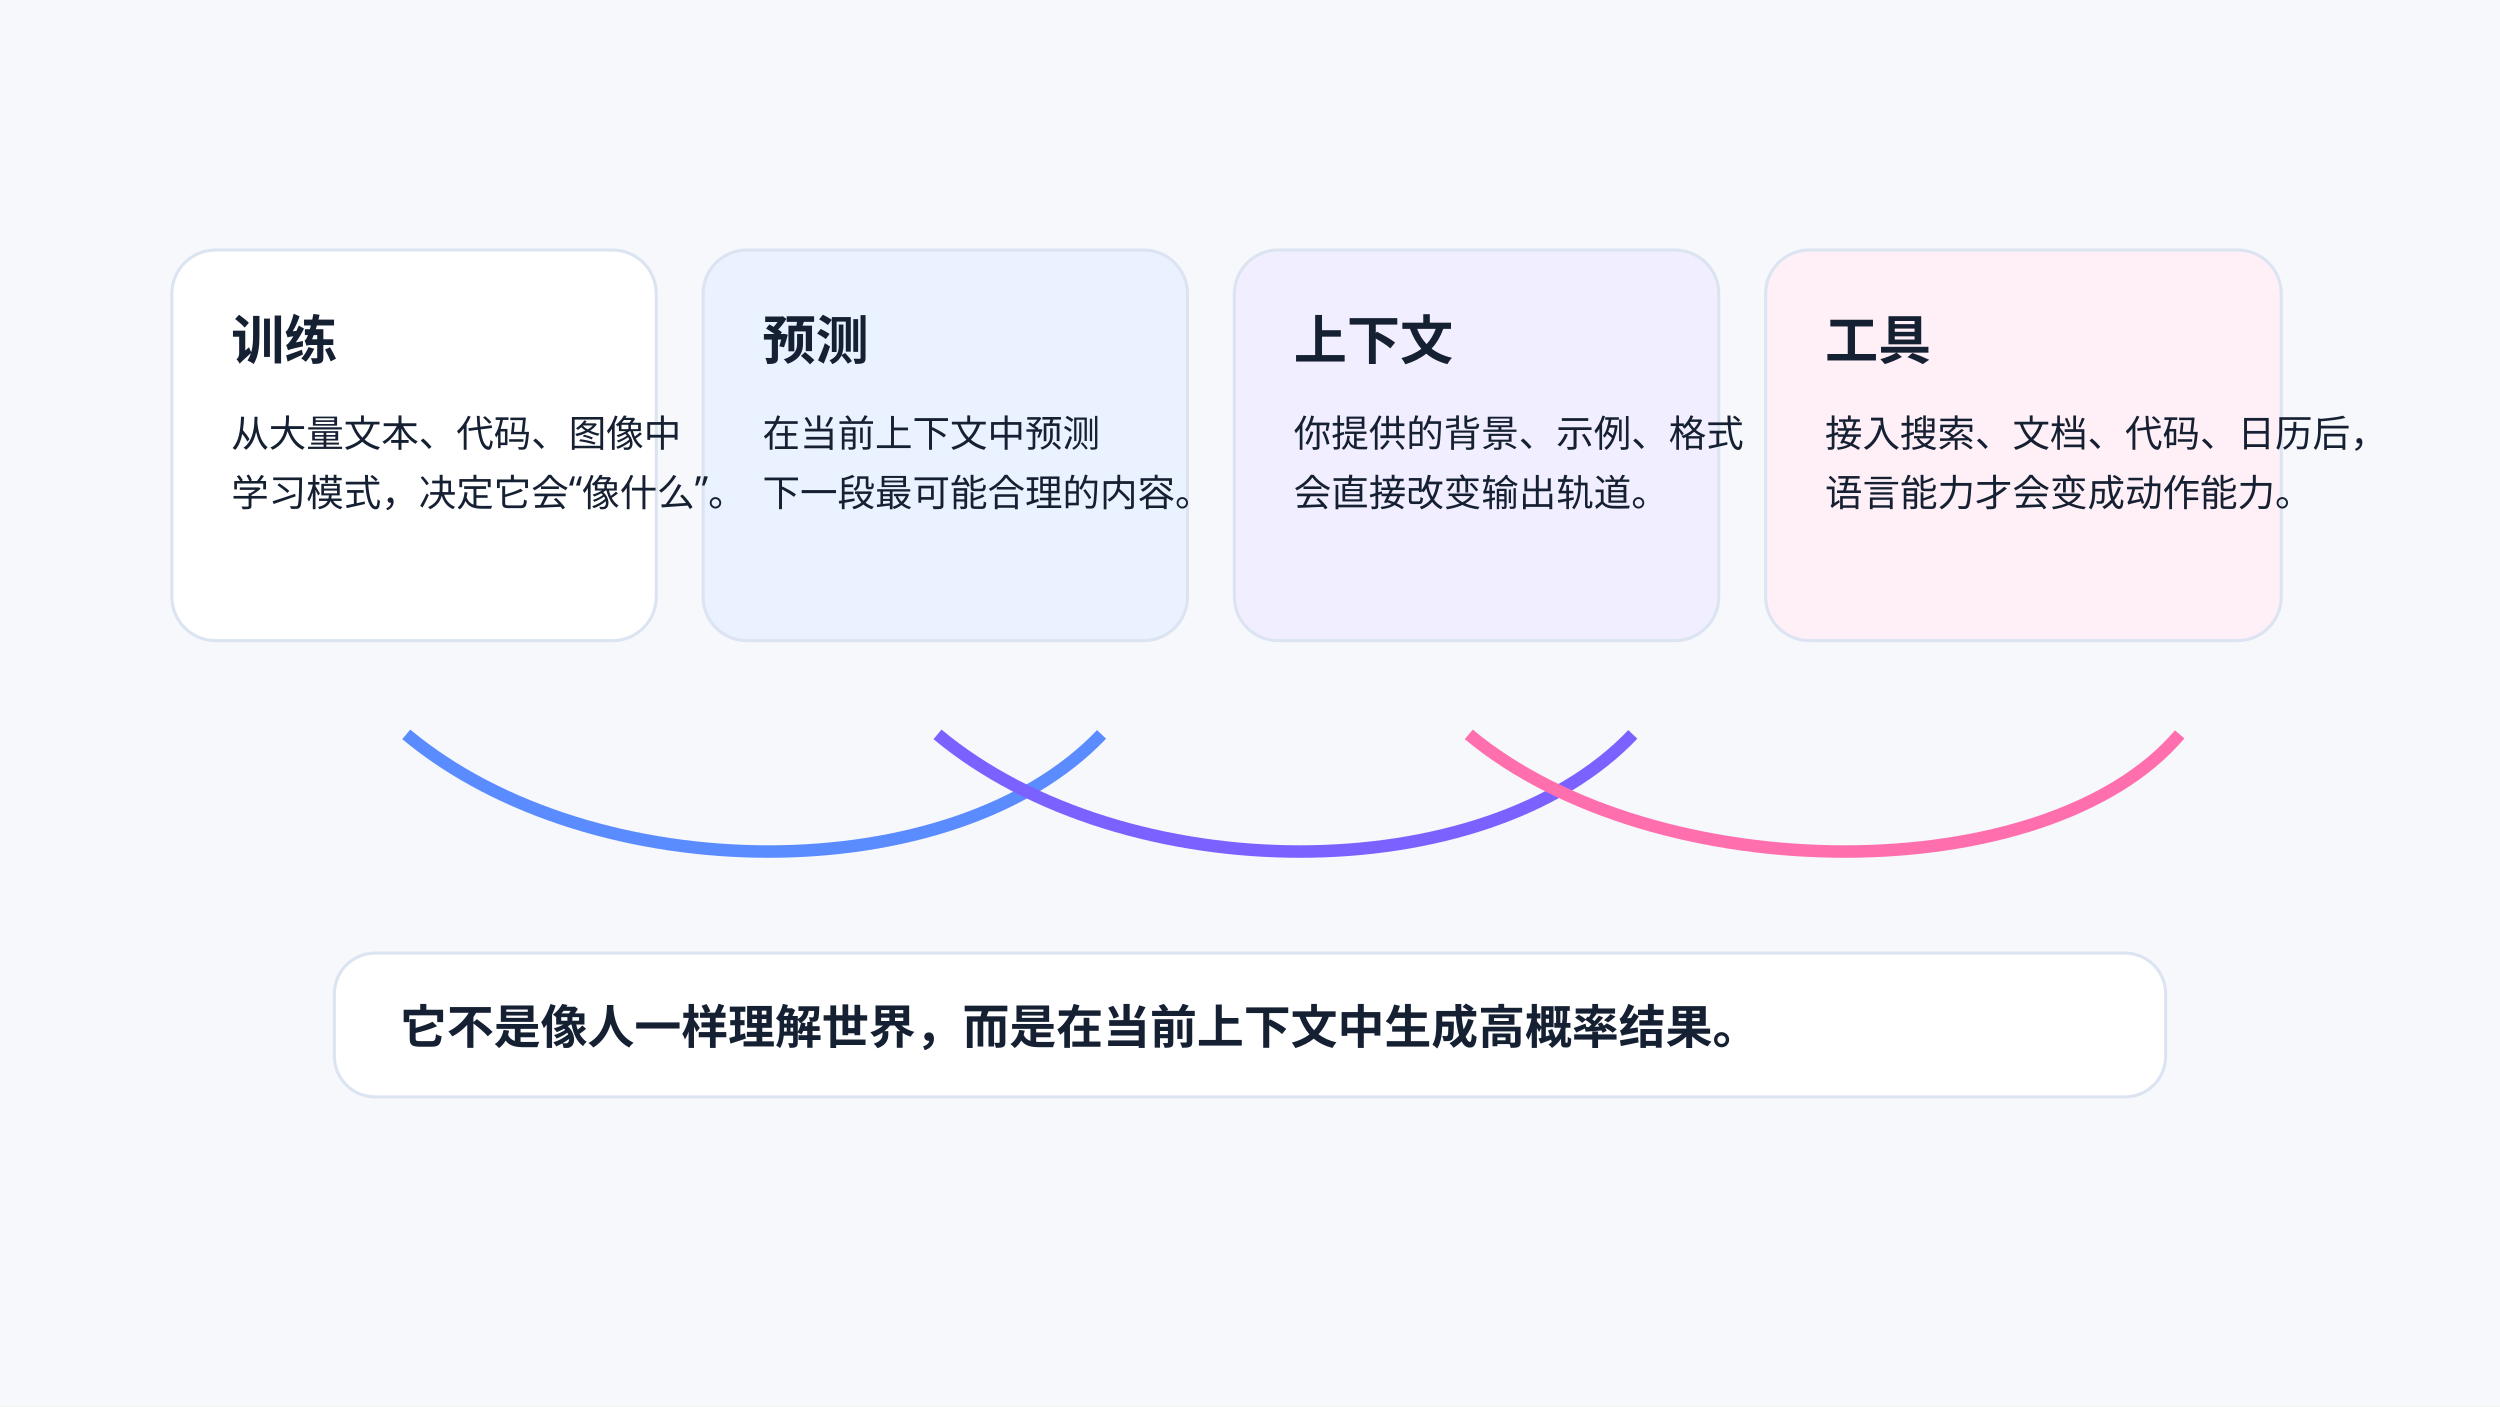
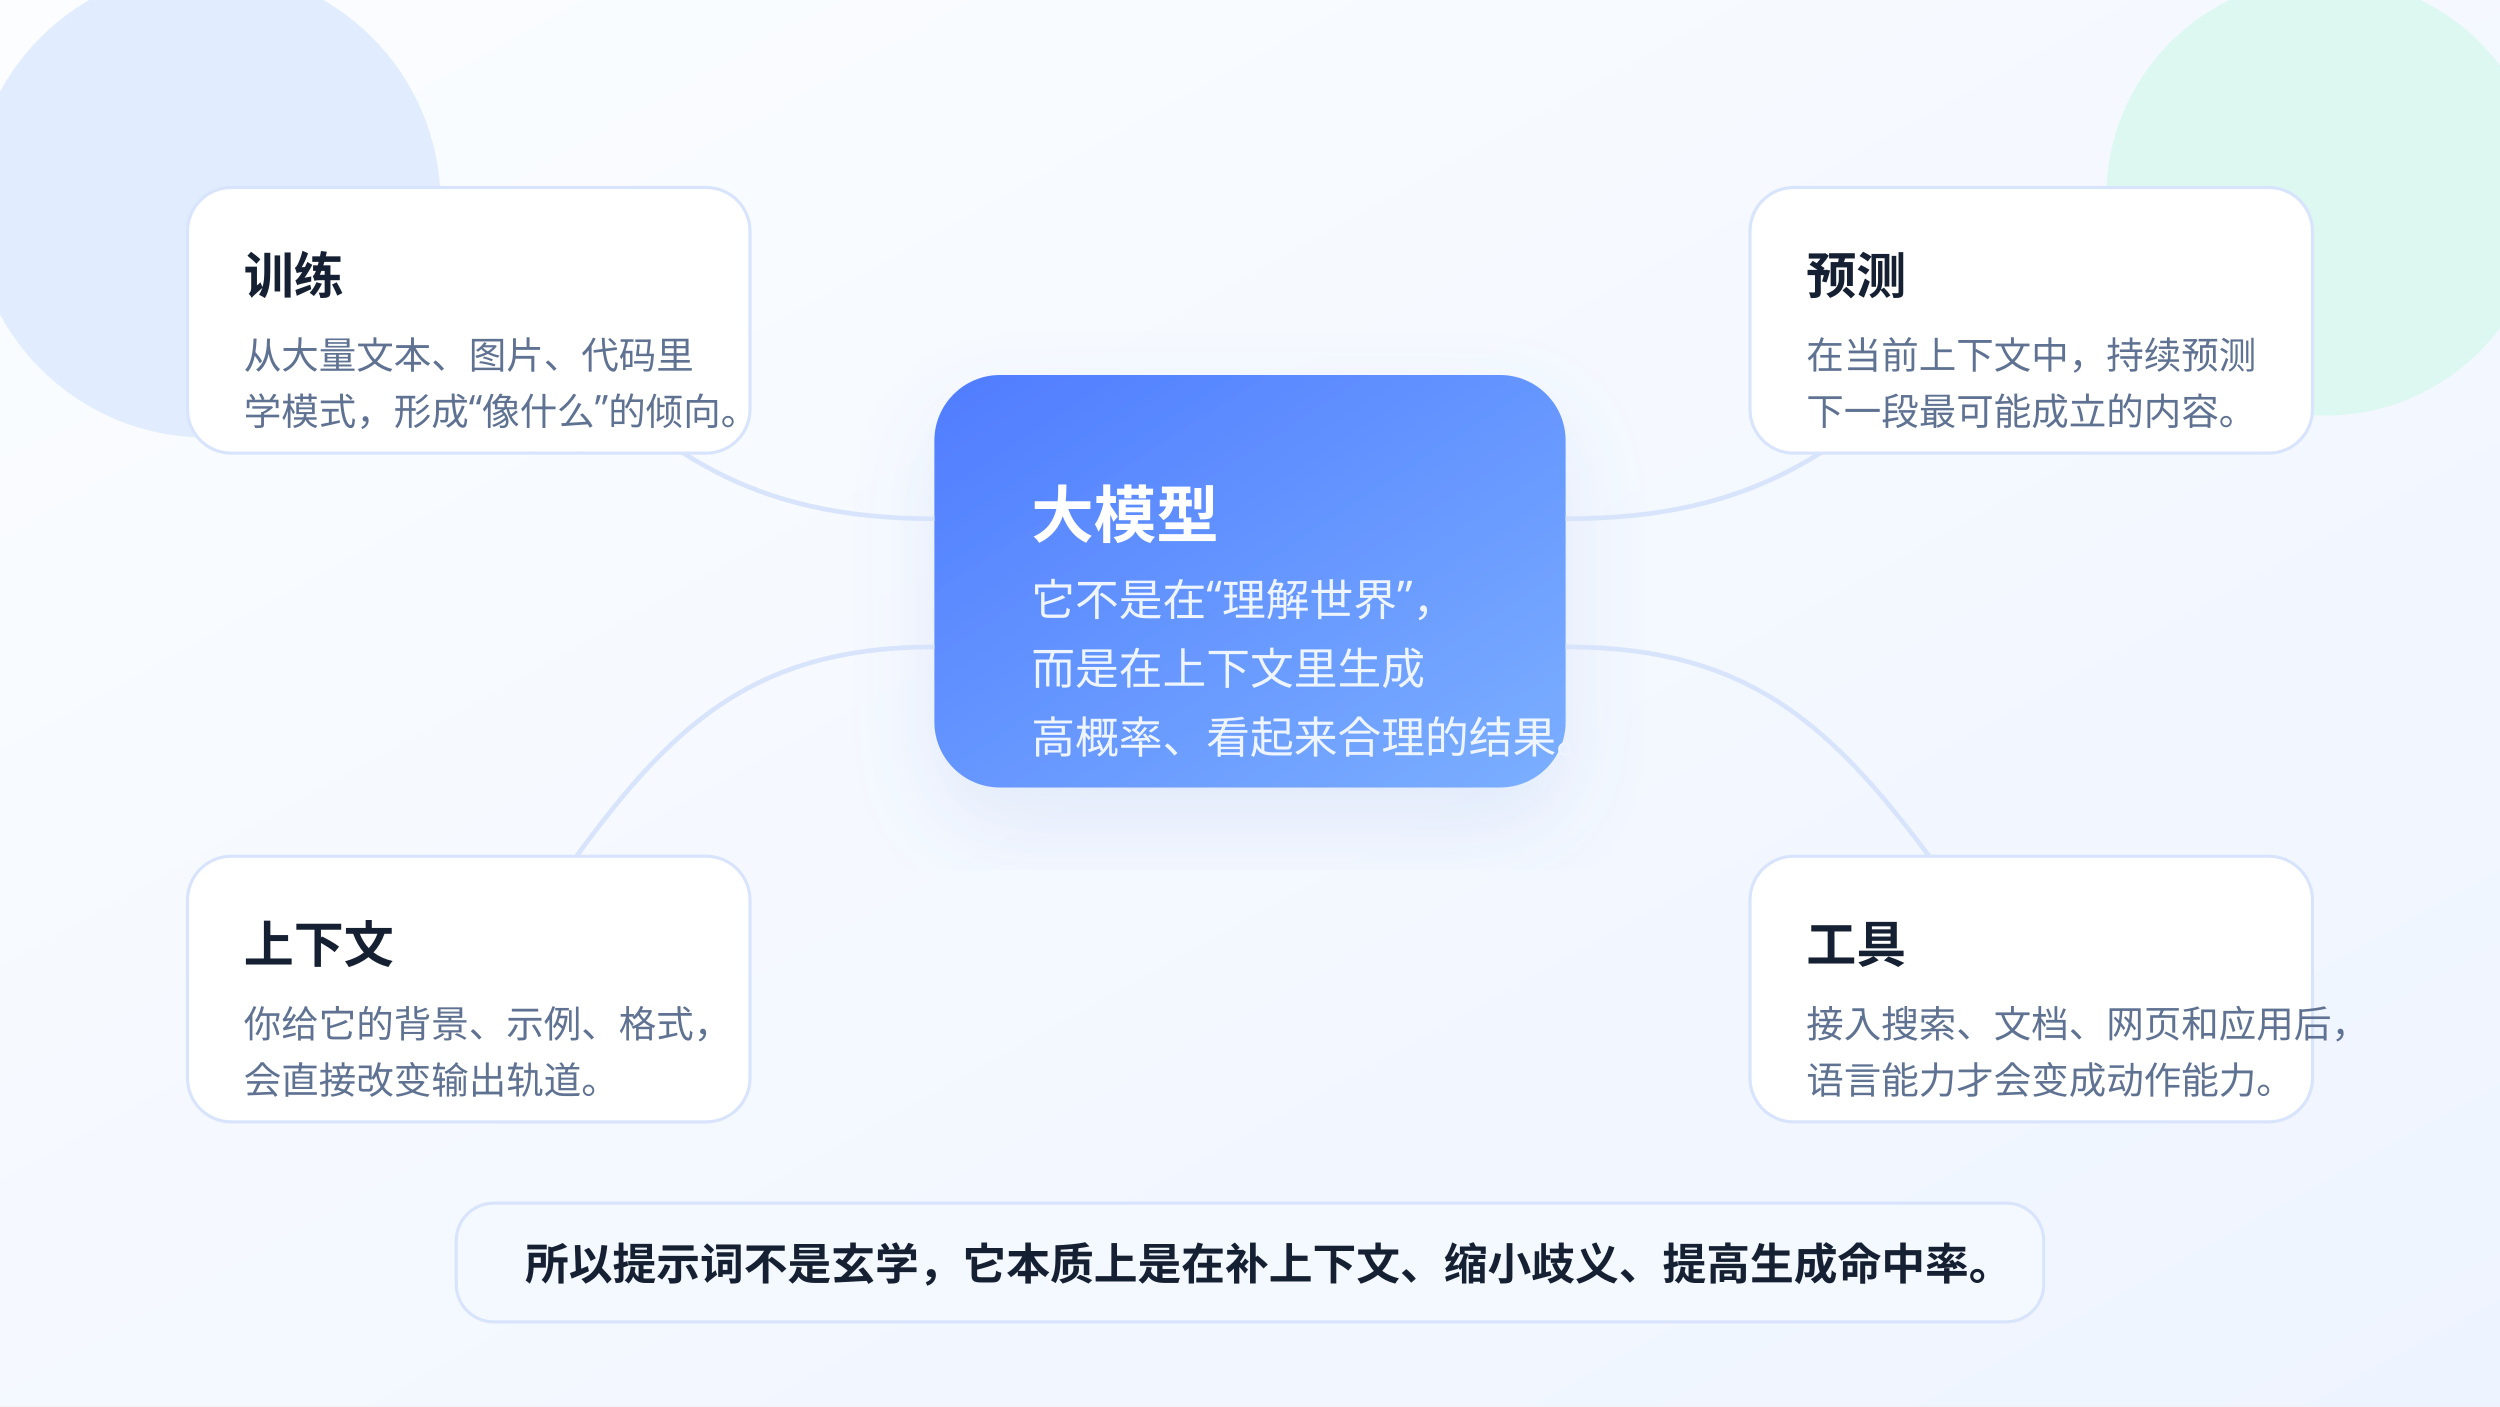
<svg xmlns="http://www.w3.org/2000/svg" width="1600" height="900" viewBox="0 0 1600 900">
-   <rect width="1600" height="900" fill="#F6F8FC" />
-   <rect x="110" y="160" width="310" height="250" rx="28" fill="#FFFFFF" stroke="#DCE4F1" stroke-width="2" />
-   <rect x="450" y="160" width="310" height="250" rx="28" fill="#EAF1FF" stroke="#DCE4F1" stroke-width="2" />
-   <rect x="790" y="160" width="310" height="250" rx="28" fill="#F1EEFF" stroke="#DCE4F1" stroke-width="2" />
-   <rect x="1130" y="160" width="330" height="250" rx="28" fill="#FFF0F7" stroke="#DCE4F1" stroke-width="2" />
-   <g font-family="'Microsoft YaHei UI', sans-serif" fill="#162033">
-     <text x="148" y="230" font-size="34" font-weight="700">训练</text>
-     <text x="148" y="286" font-size="24">从大量文本、代码、图像中</text>
-     <text x="148" y="324" font-size="24">学习模式，决定它会“像什么”。</text>
-     <text x="488" y="230" font-size="34" font-weight="700">预测</text>
-     <text x="488" y="286" font-size="24">在当前上下文中预测</text>
-     <text x="488" y="324" font-size="24">下一段最可能合理的内容。</text>
-     <text x="828" y="230" font-size="34" font-weight="700">上下文</text>
-     <text x="828" y="286" font-size="24">你提供的背景、示例、格式</text>
-     <text x="828" y="324" font-size="24">会直接改变输出轨道。</text>
-     <text x="1168" y="230" font-size="34" font-weight="700">工具</text>
-     <text x="1168" y="286" font-size="24">接入搜索、文档、代码、日历后，</text>
-     <text x="1168" y="324" font-size="24">语言能力才会变成动作能力。</text>
+   <defs>
+     <linearGradient id="bg" x1="0" y1="0" x2="1" y2="1">
+       <stop offset="0%" stop-color="#FBFDFF" />
+       <stop offset="100%" stop-color="#EEF4FF" />
+     </linearGradient>
+     <linearGradient id="core" x1="0" y1="0" x2="1" y2="1">
+       <stop offset="0%" stop-color="#4F7CFF" />
+       <stop offset="100%" stop-color="#7BAFFF" />
+     </linearGradient>
+     <filter id="shadow" x="-20%" y="-20%" width="140%" height="140%">
+       <feDropShadow dx="0" dy="24" stdDeviation="26" flood-color="#6489D6" flood-opacity="0.14" />
+     </filter>
+   </defs>
+   <rect width="1600" height="900" fill="url(#bg)" />
+   <circle cx="132" cy="130" r="150" fill="#E1ECFF" />
+   <circle cx="1488" cy="126" r="140" fill="#DDF7F1" />
+   <g filter="url(#shadow)">
+     <rect x="598" y="240" width="404" height="264" rx="42" fill="url(#core)" />
  </g>
-   <path d="M260 470 C 380 570, 610 570, 705 470" stroke="#5B8CFF" stroke-width="8" fill="none" />
-   <path d="M600 470 C 720 570, 950 570, 1045 470" stroke="#7B61FF" stroke-width="8" fill="none" />
-   <path d="M940 470 C 1060 570, 1310 570, 1395 470" stroke="#FF6FAE" stroke-width="8" fill="none" />
-   <rect x="214" y="610" width="1172" height="92" rx="26" fill="#FFFFFF" stroke="#DCE4F1" stroke-width="2" />
-   <text x="256" y="668" font-family="'Microsoft YaHei UI', sans-serif" font-size="30" font-weight="700" fill="#162033">它不是像人一样理解世界，而是在当前上下文中生成高概率结果。</text>
+   <text x="660" y="344" font-family="Georgia, serif" font-size="40" font-weight="700" fill="#FFFFFF">大模型</text>
+   <text x="660" y="394" font-family="'Microsoft YaHei UI', sans-serif" font-size="28" fill="#EEF5FF">它不是在“理解世界”，</text>
+   <text x="660" y="438" font-family="'Microsoft YaHei UI', sans-serif" font-size="28" fill="#EEF5FF">而是在上下文里生成</text>
+   <text x="660" y="482" font-family="'Microsoft YaHei UI', sans-serif" font-size="28" fill="#EEF5FF">高概率、看起来合理的结果。</text>
+   <g stroke="#D8E4FC" stroke-width="3" fill="none">
+     <path d="M598 332 C476 332, 424 286, 356 224" />
+     <path d="M1002 332 C1126 332, 1178 286, 1248 224" />
+     <path d="M598 414 C476 414, 424 470, 356 566" />
+     <path d="M1002 414 C1126 414, 1178 470, 1248 566" />
+   </g>
+   <g font-family="'Microsoft YaHei UI', sans-serif">
+     <rect x="120" y="120" width="360" height="170" rx="28" fill="#FFFFFF" stroke="#D8E4FC" stroke-width="2" />
+     <text x="156" y="188" font-size="32" font-weight="700" fill="#162033">训练</text>
+     <text x="156" y="236" font-size="24" fill="#5F7292">从大量文本、图片、代码里</text>
+     <text x="156" y="272" font-size="24" fill="#5F7292">学模式，形成“像什么”的倾向。</text>
+     <rect x="1120" y="120" width="360" height="170" rx="28" fill="#FFFFFF" stroke="#D8E4FC" stroke-width="2" />
+     <text x="1156" y="188" font-size="32" font-weight="700" fill="#162033">预测</text>
+     <text x="1156" y="236" font-size="24" fill="#5F7292">在当前上下文中，持续预测</text>
+     <text x="1156" y="272" font-size="24" fill="#5F7292">下一段最可能成立的内容。</text>
+     <rect x="120" y="548" width="360" height="170" rx="28" fill="#FFFFFF" stroke="#D8E4FC" stroke-width="2" />
+     <text x="156" y="616" font-size="32" font-weight="700" fill="#162033">上下文</text>
+     <text x="156" y="664" font-size="24" fill="#5F7292">你给它的背景、示例、格式，</text>
+     <text x="156" y="700" font-size="24" fill="#5F7292">会直接改变输出轨道。</text>
+     <rect x="1120" y="548" width="360" height="170" rx="28" fill="#FFFFFF" stroke="#D8E4FC" stroke-width="2" />
+     <text x="1156" y="616" font-size="32" font-weight="700" fill="#162033">工具</text>
+     <text x="1156" y="664" font-size="24" fill="#5F7292">接入搜索、文档、网页和应用后，</text>
+     <text x="1156" y="700" font-size="24" fill="#5F7292">语言能力才会变成动作能力。</text>
+   </g>
+   <rect x="292" y="770" width="1016" height="76" rx="24" fill="#F4F8FF" stroke="#D8E4FC" stroke-width="2" />
+   <text x="336" y="819" font-family="'Microsoft YaHei UI', sans-serif" font-size="28" font-weight="700" fill="#162033">
+     所以提示词不是玄学，它本质上是在补上下文、缩小歧义、提高生成命中率。
+   </text>
</svg>
